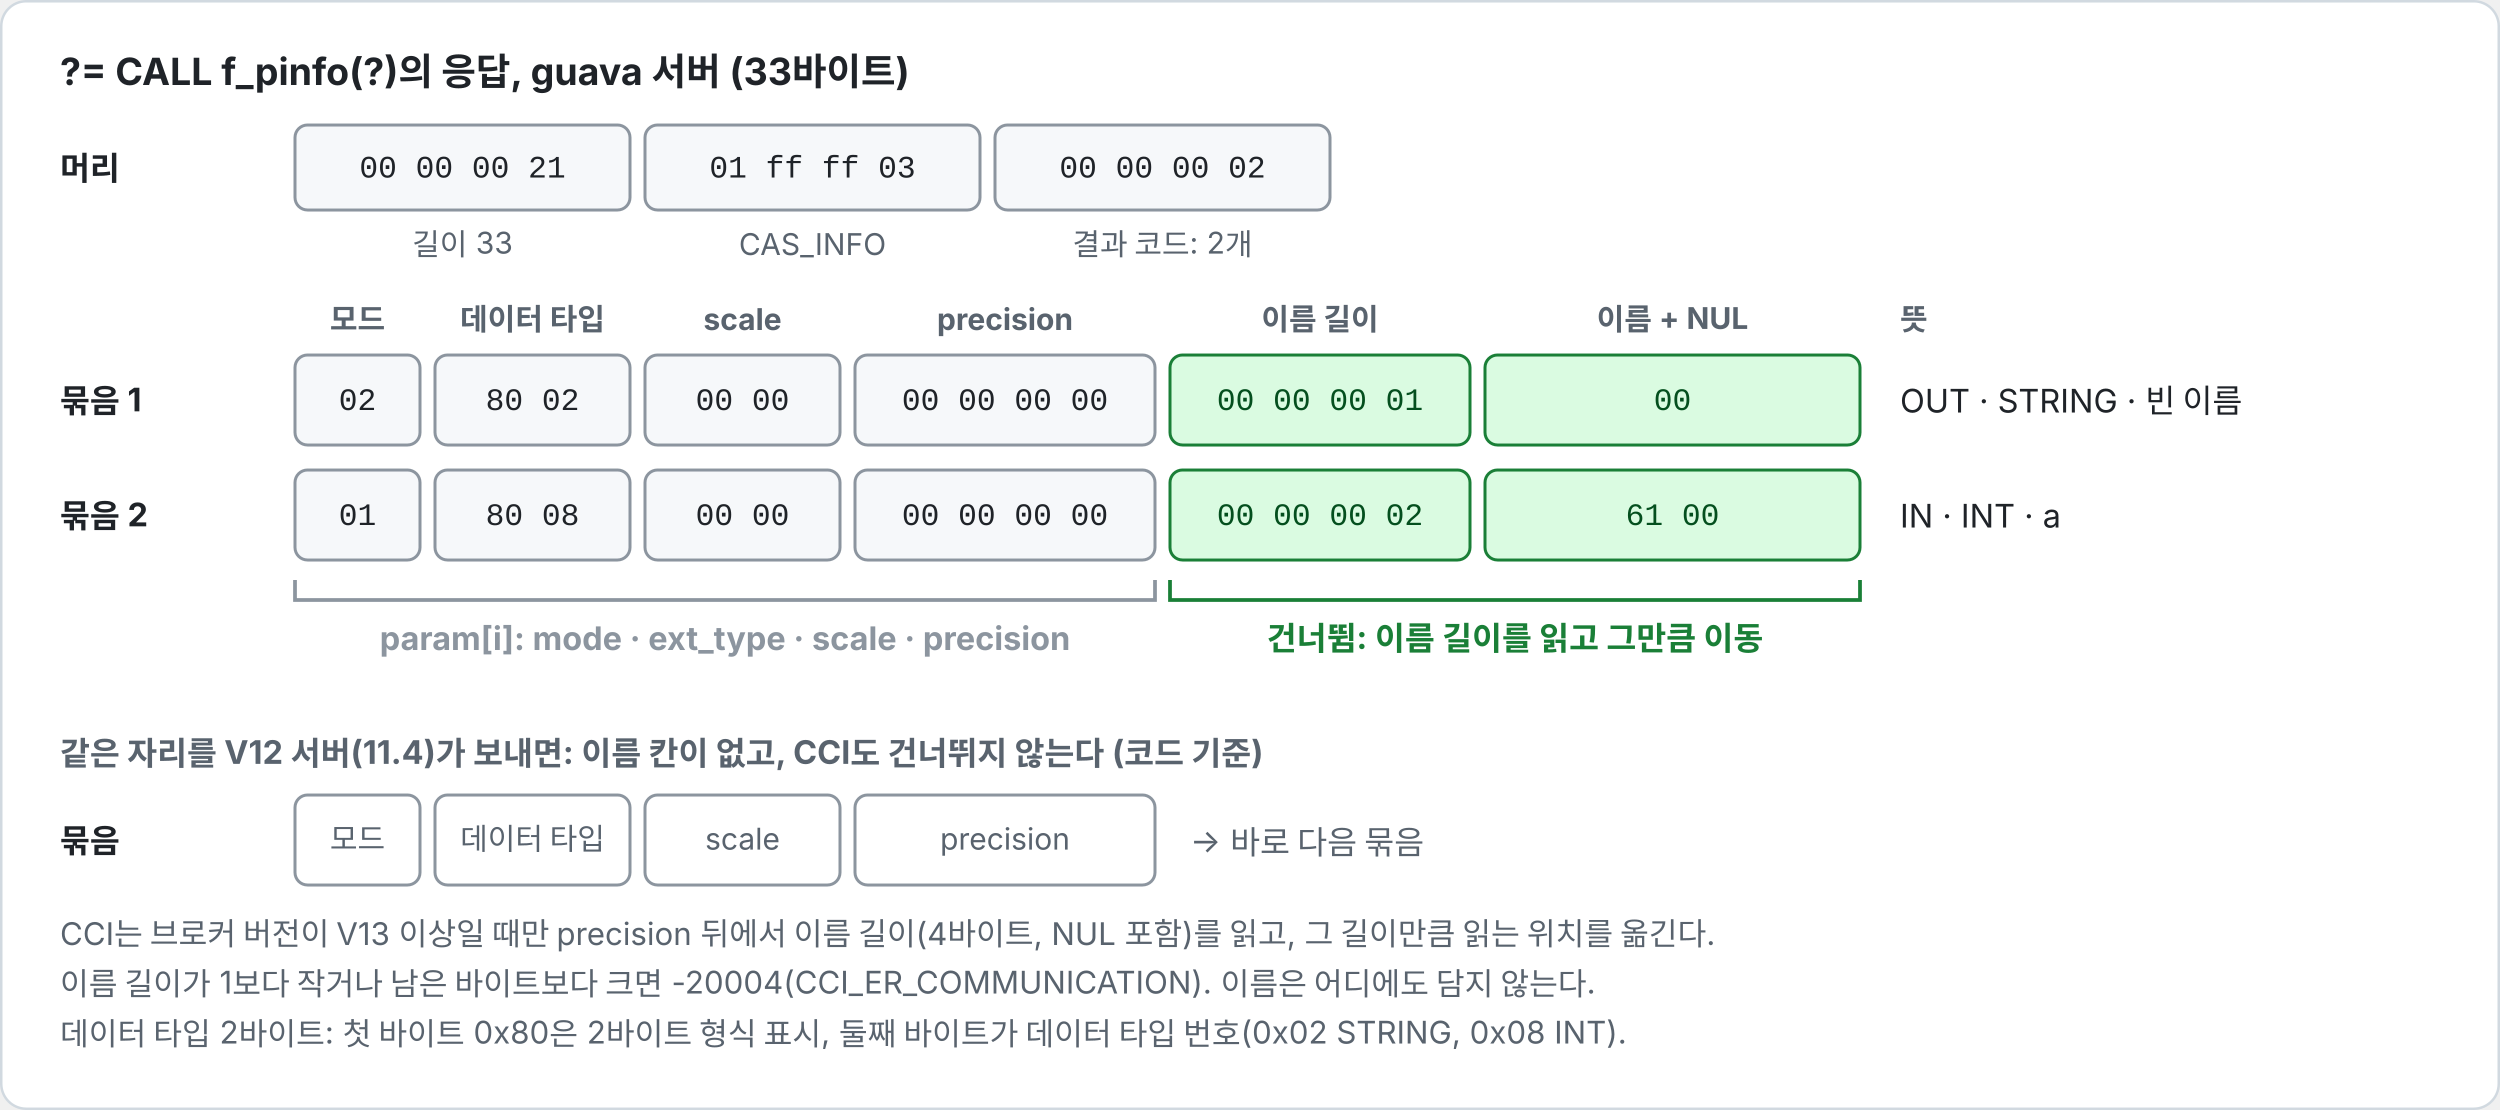
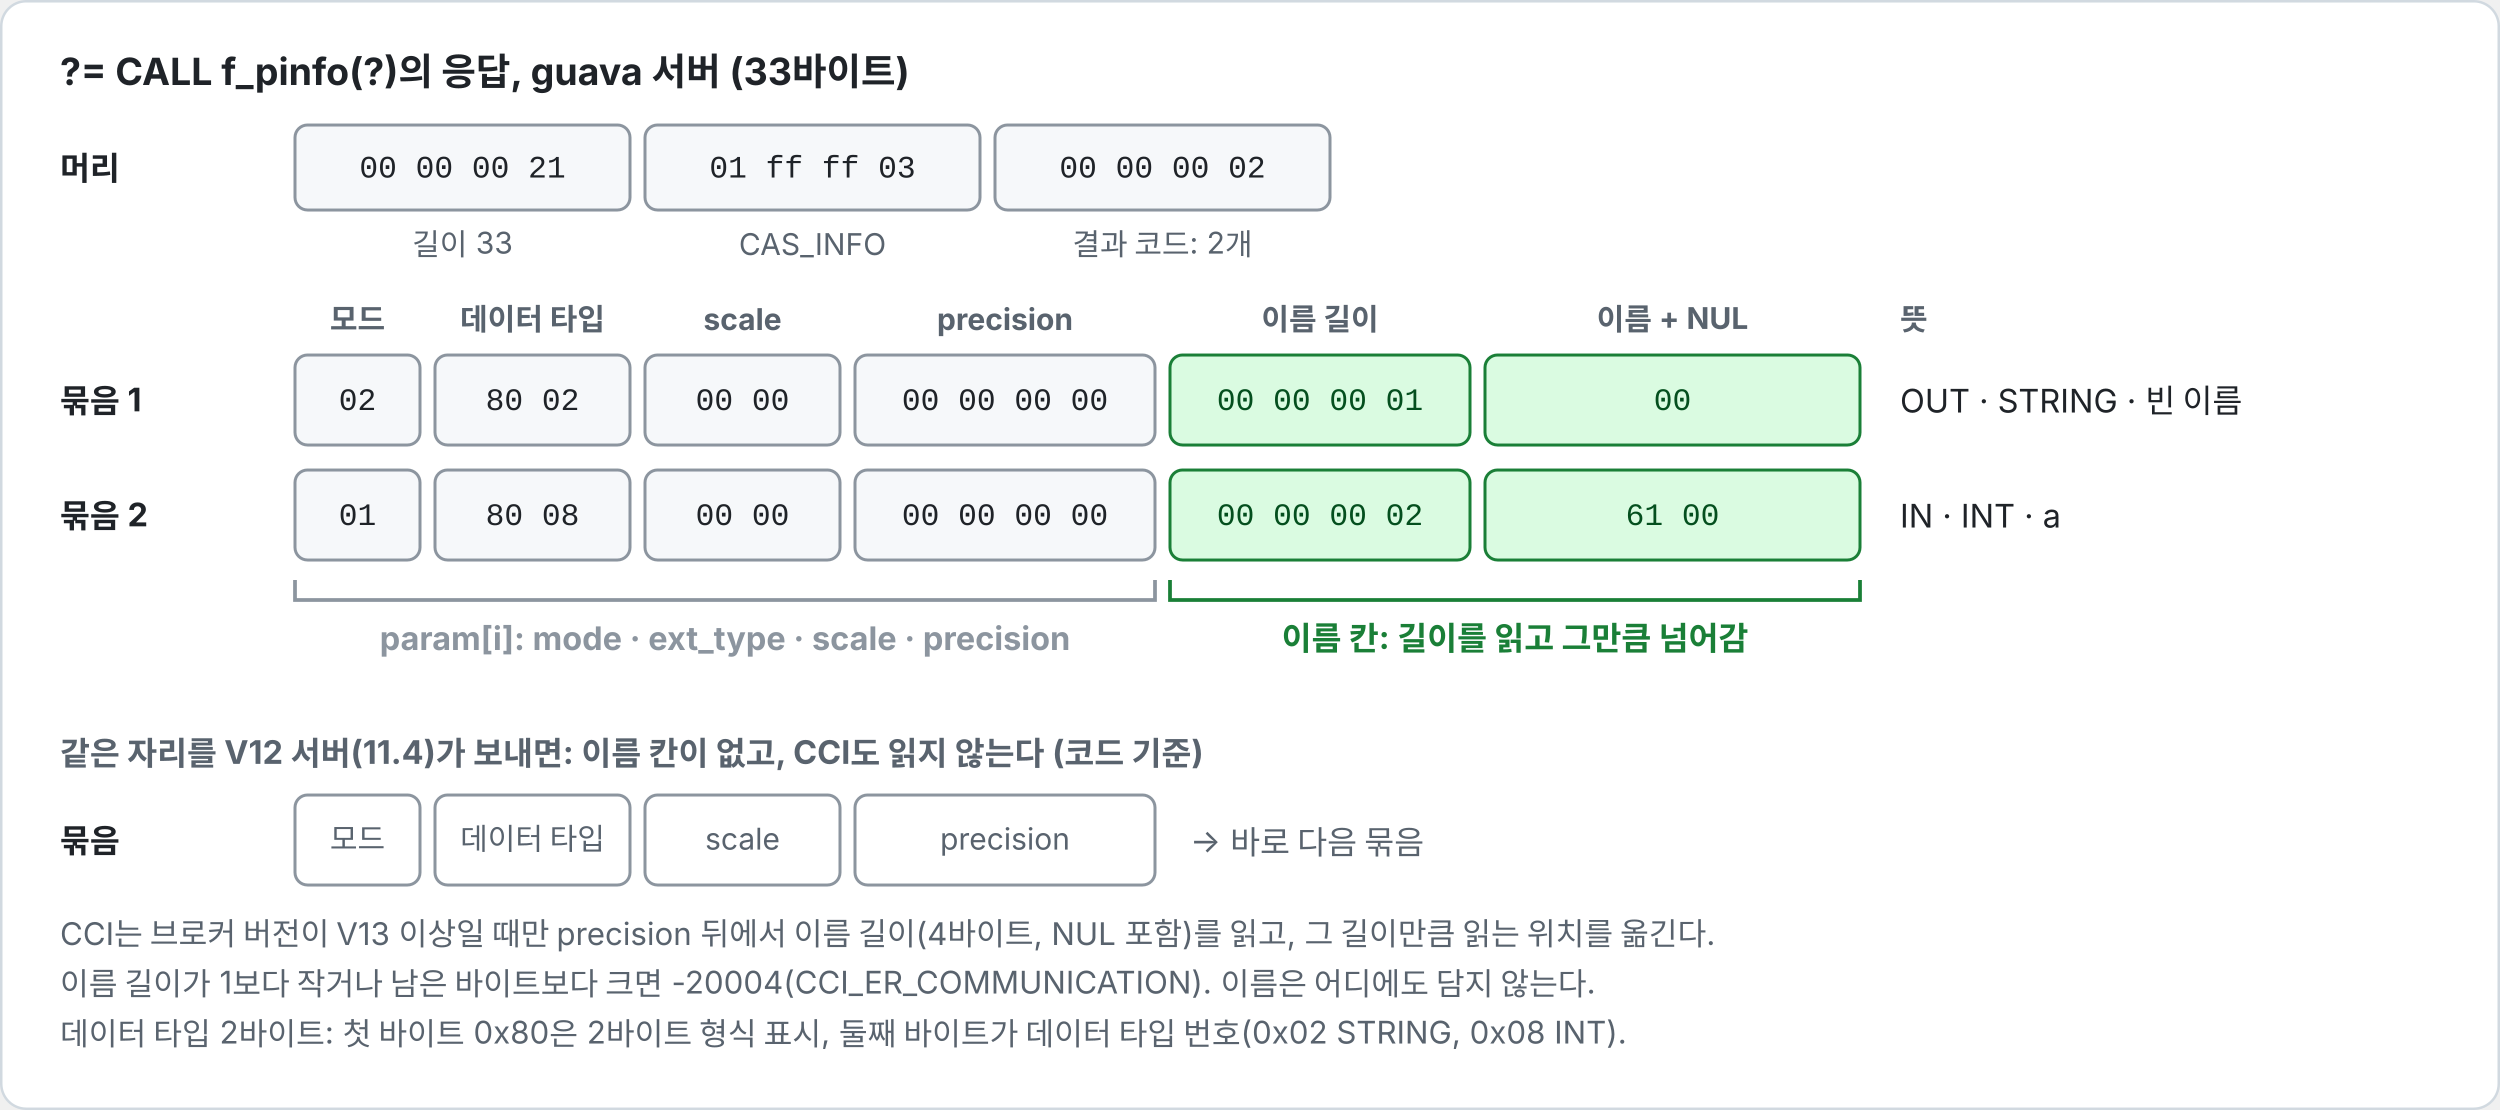
<svg xmlns="http://www.w3.org/2000/svg" viewBox="0 0 1000 444" width="1000" height="444" role="img">
  <rect x="0.5" y="0.5" width="999" height="443" rx="10" fill="#ffffff" stroke="#d1d9e0" />
  <text x="24" y="34" font-family="-apple-system, BlinkMacSystemFont, 'Apple SD Gothic Neo', 'Malgun Gothic', 'Noto Sans KR', 'Segoe UI', sans-serif" font-size="15" font-weight="bold" text-anchor="start" fill="#1f2328">?= CALL f_pinfo(?)의 응답, guava 서버 (33바이트)</text>
  <text x="24" y="72" font-family="-apple-system, BlinkMacSystemFont, 'Apple SD Gothic Neo', 'Malgun Gothic', 'Noto Sans KR', 'Segoe UI', sans-serif" font-size="13" font-weight="bold" text-anchor="start" fill="#1f2328">머리</text>
  <rect x="118" y="50" width="134" height="34" rx="5" fill="#f6f8fa" stroke="#8c959f" stroke-width="1.2" />
  <text x="185" y="71" font-family="SFMono-Regular, Menlo, Consolas, 'Liberation Mono', monospace" font-size="12.5" font-weight="normal" text-anchor="middle" fill="#1f2328">00 00 00 21</text>
  <text x="185" y="102" font-family="-apple-system, BlinkMacSystemFont, 'Apple SD Gothic Neo', 'Malgun Gothic', 'Noto Sans KR', 'Segoe UI', sans-serif" font-size="12" font-weight="normal" text-anchor="middle" fill="#59636e">길이 33</text>
  <rect x="258" y="50" width="134" height="34" rx="5" fill="#f6f8fa" stroke="#8c959f" stroke-width="1.2" />
  <text x="325" y="71" font-family="SFMono-Regular, Menlo, Consolas, 'Liberation Mono', monospace" font-size="12.5" font-weight="normal" text-anchor="middle" fill="#1f2328">01 ff ff 03</text>
  <text x="325" y="102" font-family="-apple-system, BlinkMacSystemFont, 'Apple SD Gothic Neo', 'Malgun Gothic', 'Noto Sans KR', 'Segoe UI', sans-serif" font-size="12" font-weight="normal" text-anchor="middle" fill="#59636e">CAS_INFO</text>
  <rect x="398" y="50" width="134" height="34" rx="5" fill="#f6f8fa" stroke="#8c959f" stroke-width="1.2" />
  <text x="465" y="71" font-family="SFMono-Regular, Menlo, Consolas, 'Liberation Mono', monospace" font-size="12.5" font-weight="normal" text-anchor="middle" fill="#1f2328">00 00 00 02</text>
  <text x="465" y="102" font-family="-apple-system, BlinkMacSystemFont, 'Apple SD Gothic Neo', 'Malgun Gothic', 'Noto Sans KR', 'Segoe UI', sans-serif" font-size="12" font-weight="normal" text-anchor="middle" fill="#59636e">결과 코드: 2개</text>
  <text x="143" y="132" font-family="-apple-system, BlinkMacSystemFont, 'Apple SD Gothic Neo', 'Malgun Gothic', 'Noto Sans KR', 'Segoe UI', sans-serif" font-size="12" font-weight="bold" text-anchor="middle" fill="#59636e">모드</text>
  <text x="213" y="132" font-family="-apple-system, BlinkMacSystemFont, 'Apple SD Gothic Neo', 'Malgun Gothic', 'Noto Sans KR', 'Segoe UI', sans-serif" font-size="12" font-weight="bold" text-anchor="middle" fill="#59636e">데이터 타입</text>
  <text x="297" y="132" font-family="-apple-system, BlinkMacSystemFont, 'Apple SD Gothic Neo', 'Malgun Gothic', 'Noto Sans KR', 'Segoe UI', sans-serif" font-size="12" font-weight="bold" text-anchor="middle" fill="#59636e">scale</text>
  <text x="402" y="132" font-family="-apple-system, BlinkMacSystemFont, 'Apple SD Gothic Neo', 'Malgun Gothic', 'Noto Sans KR', 'Segoe UI', sans-serif" font-size="12" font-weight="bold" text-anchor="middle" fill="#59636e">precision</text>
  <text x="528" y="132" font-family="-apple-system, BlinkMacSystemFont, 'Apple SD Gothic Neo', 'Malgun Gothic', 'Noto Sans KR', 'Segoe UI', sans-serif" font-size="12" font-weight="bold" text-anchor="middle" fill="#59636e">이름 길이</text>
  <text x="669" y="132" font-family="-apple-system, BlinkMacSystemFont, 'Apple SD Gothic Neo', 'Malgun Gothic', 'Noto Sans KR', 'Segoe UI', sans-serif" font-size="12" font-weight="bold" text-anchor="middle" fill="#59636e">이름 + NUL</text>
  <text x="760" y="132" font-family="-apple-system, BlinkMacSystemFont, 'Apple SD Gothic Neo', 'Malgun Gothic', 'Noto Sans KR', 'Segoe UI', sans-serif" font-size="12" font-weight="bold" text-anchor="start" fill="#59636e">뜻</text>
  <text x="24" y="165" font-family="-apple-system, BlinkMacSystemFont, 'Apple SD Gothic Neo', 'Malgun Gothic', 'Noto Sans KR', 'Segoe UI', sans-serif" font-size="13" font-weight="bold" text-anchor="start" fill="#1f2328">묶음 1</text>
  <rect x="118" y="142" width="50" height="36" rx="5" fill="#f6f8fa" stroke="#8c959f" stroke-width="1.2" />
  <text x="143" y="164" font-family="SFMono-Regular, Menlo, Consolas, 'Liberation Mono', monospace" font-size="12.5" font-weight="normal" text-anchor="middle" fill="#1f2328">02</text>
  <rect x="174" y="142" width="78" height="36" rx="5" fill="#f6f8fa" stroke="#8c959f" stroke-width="1.2" />
  <text x="213" y="164" font-family="SFMono-Regular, Menlo, Consolas, 'Liberation Mono', monospace" font-size="12.5" font-weight="normal" text-anchor="middle" fill="#1f2328">80 02</text>
  <rect x="258" y="142" width="78" height="36" rx="5" fill="#f6f8fa" stroke="#8c959f" stroke-width="1.2" />
  <text x="297" y="164" font-family="SFMono-Regular, Menlo, Consolas, 'Liberation Mono', monospace" font-size="12.5" font-weight="normal" text-anchor="middle" fill="#1f2328">00 00</text>
  <rect x="342" y="142" width="120" height="36" rx="5" fill="#f6f8fa" stroke="#8c959f" stroke-width="1.2" />
  <text x="402" y="164" font-family="SFMono-Regular, Menlo, Consolas, 'Liberation Mono', monospace" font-size="12.5" font-weight="normal" text-anchor="middle" fill="#1f2328">00 00 00 00</text>
  <rect x="468" y="142" width="120" height="36" rx="5" fill="#dafbe1" stroke="#1a7f37" stroke-width="1.2" />
  <text x="528" y="164" font-family="SFMono-Regular, Menlo, Consolas, 'Liberation Mono', monospace" font-size="12.5" font-weight="normal" text-anchor="middle" fill="#044f1e">00 00 00 01</text>
  <rect x="594" y="142" width="150" height="36" rx="5" fill="#dafbe1" stroke="#1a7f37" stroke-width="1.2" />
  <text x="669" y="164" font-family="SFMono-Regular, Menlo, Consolas, 'Liberation Mono', monospace" font-size="12.5" font-weight="normal" text-anchor="middle" fill="#044f1e">00</text>
  <text x="760" y="165" font-family="-apple-system, BlinkMacSystemFont, 'Apple SD Gothic Neo', 'Malgun Gothic', 'Noto Sans KR', 'Segoe UI', sans-serif" font-size="13" font-weight="normal" text-anchor="start" fill="#1f2328">OUT · STRING · 빈 이름</text>
  <text x="24" y="211" font-family="-apple-system, BlinkMacSystemFont, 'Apple SD Gothic Neo', 'Malgun Gothic', 'Noto Sans KR', 'Segoe UI', sans-serif" font-size="13" font-weight="bold" text-anchor="start" fill="#1f2328">묶음 2</text>
  <rect x="118" y="188" width="50" height="36" rx="5" fill="#f6f8fa" stroke="#8c959f" stroke-width="1.2" />
  <text x="143" y="210" font-family="SFMono-Regular, Menlo, Consolas, 'Liberation Mono', monospace" font-size="12.5" font-weight="normal" text-anchor="middle" fill="#1f2328">01</text>
  <rect x="174" y="188" width="78" height="36" rx="5" fill="#f6f8fa" stroke="#8c959f" stroke-width="1.2" />
  <text x="213" y="210" font-family="SFMono-Regular, Menlo, Consolas, 'Liberation Mono', monospace" font-size="12.5" font-weight="normal" text-anchor="middle" fill="#1f2328">80 08</text>
  <rect x="258" y="188" width="78" height="36" rx="5" fill="#f6f8fa" stroke="#8c959f" stroke-width="1.2" />
  <text x="297" y="210" font-family="SFMono-Regular, Menlo, Consolas, 'Liberation Mono', monospace" font-size="12.5" font-weight="normal" text-anchor="middle" fill="#1f2328">00 00</text>
  <rect x="342" y="188" width="120" height="36" rx="5" fill="#f6f8fa" stroke="#8c959f" stroke-width="1.2" />
  <text x="402" y="210" font-family="SFMono-Regular, Menlo, Consolas, 'Liberation Mono', monospace" font-size="12.5" font-weight="normal" text-anchor="middle" fill="#1f2328">00 00 00 00</text>
  <rect x="468" y="188" width="120" height="36" rx="5" fill="#dafbe1" stroke="#1a7f37" stroke-width="1.2" />
  <text x="528" y="210" font-family="SFMono-Regular, Menlo, Consolas, 'Liberation Mono', monospace" font-size="12.5" font-weight="normal" text-anchor="middle" fill="#044f1e">00 00 00 02</text>
  <rect x="594" y="188" width="150" height="36" rx="5" fill="#dafbe1" stroke="#1a7f37" stroke-width="1.2" />
  <text x="669" y="210" font-family="SFMono-Regular, Menlo, Consolas, 'Liberation Mono', monospace" font-size="12.5" font-weight="normal" text-anchor="middle" fill="#044f1e">61 00</text>
  <text x="760" y="211" font-family="-apple-system, BlinkMacSystemFont, 'Apple SD Gothic Neo', 'Malgun Gothic', 'Noto Sans KR', 'Segoe UI', sans-serif" font-size="13" font-weight="normal" text-anchor="start" fill="#1f2328">IN · INT · a</text>
  <path d="M118 232 v8 h344 v-8" fill="none" stroke="#8c959f" stroke-width="1.5" />
  <text x="290" y="260" font-family="-apple-system, BlinkMacSystemFont, 'Apple SD Gothic Neo', 'Malgun Gothic', 'Noto Sans KR', 'Segoe UI', sans-serif" font-size="13" font-weight="bold" text-anchor="middle" fill="#8c959f">param[i]: mode · ext_type · scale · precision</text>
  <path d="M468 232 v8 h276 v-8" fill="none" stroke="#1a7f37" stroke-width="1.5" />
-   <text x="606" y="260" font-family="-apple-system, BlinkMacSystemFont, 'Apple SD Gothic Neo', 'Malgun Gothic', 'Noto Sans KR', 'Segoe UI', sans-serif" font-size="13" font-weight="bold" text-anchor="middle" fill="#1a7f37">건너뜀: 이름 길이를 읽고 그만큼 이동</text>
-   <text x="24" y="306" font-family="-apple-system, BlinkMacSystemFont, 'Apple SD Gothic Neo', 'Malgun Gothic', 'Noto Sans KR', 'Segoe UI', sans-serif" font-size="13" font-weight="bold" text-anchor="start" fill="#59636e">같은 자리를 V12 서버(11.4)가 보내면: 이름 칸이 없고, CCI도 건너뛰지 않는다 (코드 기준)</text>
+   <text x="606" y="260" font-family="-apple-system, BlinkMacSystemFont, 'Apple SD Gothic Neo', 'Malgun Gothic', 'Noto Sans KR', 'Segoe UI', sans-serif" font-size="13" font-weight="bold" text-anchor="middle" fill="#1a7f37">이름 칸: 길이를 읽고 그만큼 넘어감</text>
+   <text x="24" y="306" font-family="-apple-system, BlinkMacSystemFont, 'Apple SD Gothic Neo', 'Malgun Gothic', 'Noto Sans KR', 'Segoe UI', sans-serif" font-size="13" font-weight="bold" text-anchor="start" fill="#59636e">같은 자리를 V12 서버(11.4)가 보내면: 이름 칸이 없고, CCI도 읽지 않는다 (코드 기준)</text>
  <text x="24" y="341" font-family="-apple-system, BlinkMacSystemFont, 'Apple SD Gothic Neo', 'Malgun Gothic', 'Noto Sans KR', 'Segoe UI', sans-serif" font-size="13" font-weight="bold" text-anchor="start" fill="#1f2328">묶음</text>
  <rect x="118" y="318" width="50" height="36" rx="5" fill="#ffffff" stroke="#8c959f" stroke-width="1.2" />
  <text x="143" y="339.84" font-family="-apple-system, BlinkMacSystemFont, 'Apple SD Gothic Neo', 'Malgun Gothic', 'Noto Sans KR', 'Segoe UI', sans-serif" font-size="12" font-weight="normal" text-anchor="middle" fill="#59636e">모드</text>
  <rect x="174" y="318" width="78" height="36" rx="5" fill="#ffffff" stroke="#8c959f" stroke-width="1.2" />
  <text x="213" y="339.84" font-family="-apple-system, BlinkMacSystemFont, 'Apple SD Gothic Neo', 'Malgun Gothic', 'Noto Sans KR', 'Segoe UI', sans-serif" font-size="12" font-weight="normal" text-anchor="middle" fill="#59636e">데이터 타입</text>
  <rect x="258" y="318" width="78" height="36" rx="5" fill="#ffffff" stroke="#8c959f" stroke-width="1.2" />
  <text x="297" y="339.84" font-family="-apple-system, BlinkMacSystemFont, 'Apple SD Gothic Neo', 'Malgun Gothic', 'Noto Sans KR', 'Segoe UI', sans-serif" font-size="12" font-weight="normal" text-anchor="middle" fill="#59636e">scale</text>
  <rect x="342" y="318" width="120" height="36" rx="5" fill="#ffffff" stroke="#8c959f" stroke-width="1.2" />
  <text x="402" y="339.84" font-family="-apple-system, BlinkMacSystemFont, 'Apple SD Gothic Neo', 'Malgun Gothic', 'Noto Sans KR', 'Segoe UI', sans-serif" font-size="12" font-weight="normal" text-anchor="middle" fill="#59636e">precision</text>
  <text x="476" y="341" font-family="-apple-system, BlinkMacSystemFont, 'Apple SD Gothic Neo', 'Malgun Gothic', 'Noto Sans KR', 'Segoe UI', sans-serif" font-size="13" font-weight="normal" text-anchor="start" fill="#59636e">→ 바로 다음 묶음</text>
  <text x="24" y="378" font-family="-apple-system, BlinkMacSystemFont, 'Apple SD Gothic Neo', 'Malgun Gothic', 'Noto Sans KR', 'Segoe UI', sans-serif" font-size="12.5" font-weight="normal" text-anchor="start" fill="#59636e">CCI는 브로커 버전이 V13 이상일 때만 precision 뒤에서 이름 길이(4바이트, NUL 포함)를 읽고, 그 길이만큼 읽는 위치를 옮긴다.</text>
  <text x="24" y="398" font-family="-apple-system, BlinkMacSystemFont, 'Apple SD Gothic Neo', 'Malgun Gothic', 'Noto Sans KR', 'Segoe UI', sans-serif" font-size="12.5" font-weight="normal" text-anchor="start" fill="#59636e">이름 길이가 1보다 작거나 남은 바이트보다 크면 -20004(CCI_ER_COMMUNICATION). 이름은 어디에도 담지 않는다.</text>
  <text x="24" y="418" font-family="-apple-system, BlinkMacSystemFont, 'Apple SD Gothic Neo', 'Malgun Gothic', 'Noto Sans KR', 'Segoe UI', sans-serif" font-size="12.5" font-weight="normal" text-anchor="start" fill="#59636e">데이터 타입 2바이트: 첫 바이트 0x80은 2바이트 형식 표시, 둘째 바이트가 데이터 타입 번호(0x02 STRING, 0x08 INT).</text>
</svg>
